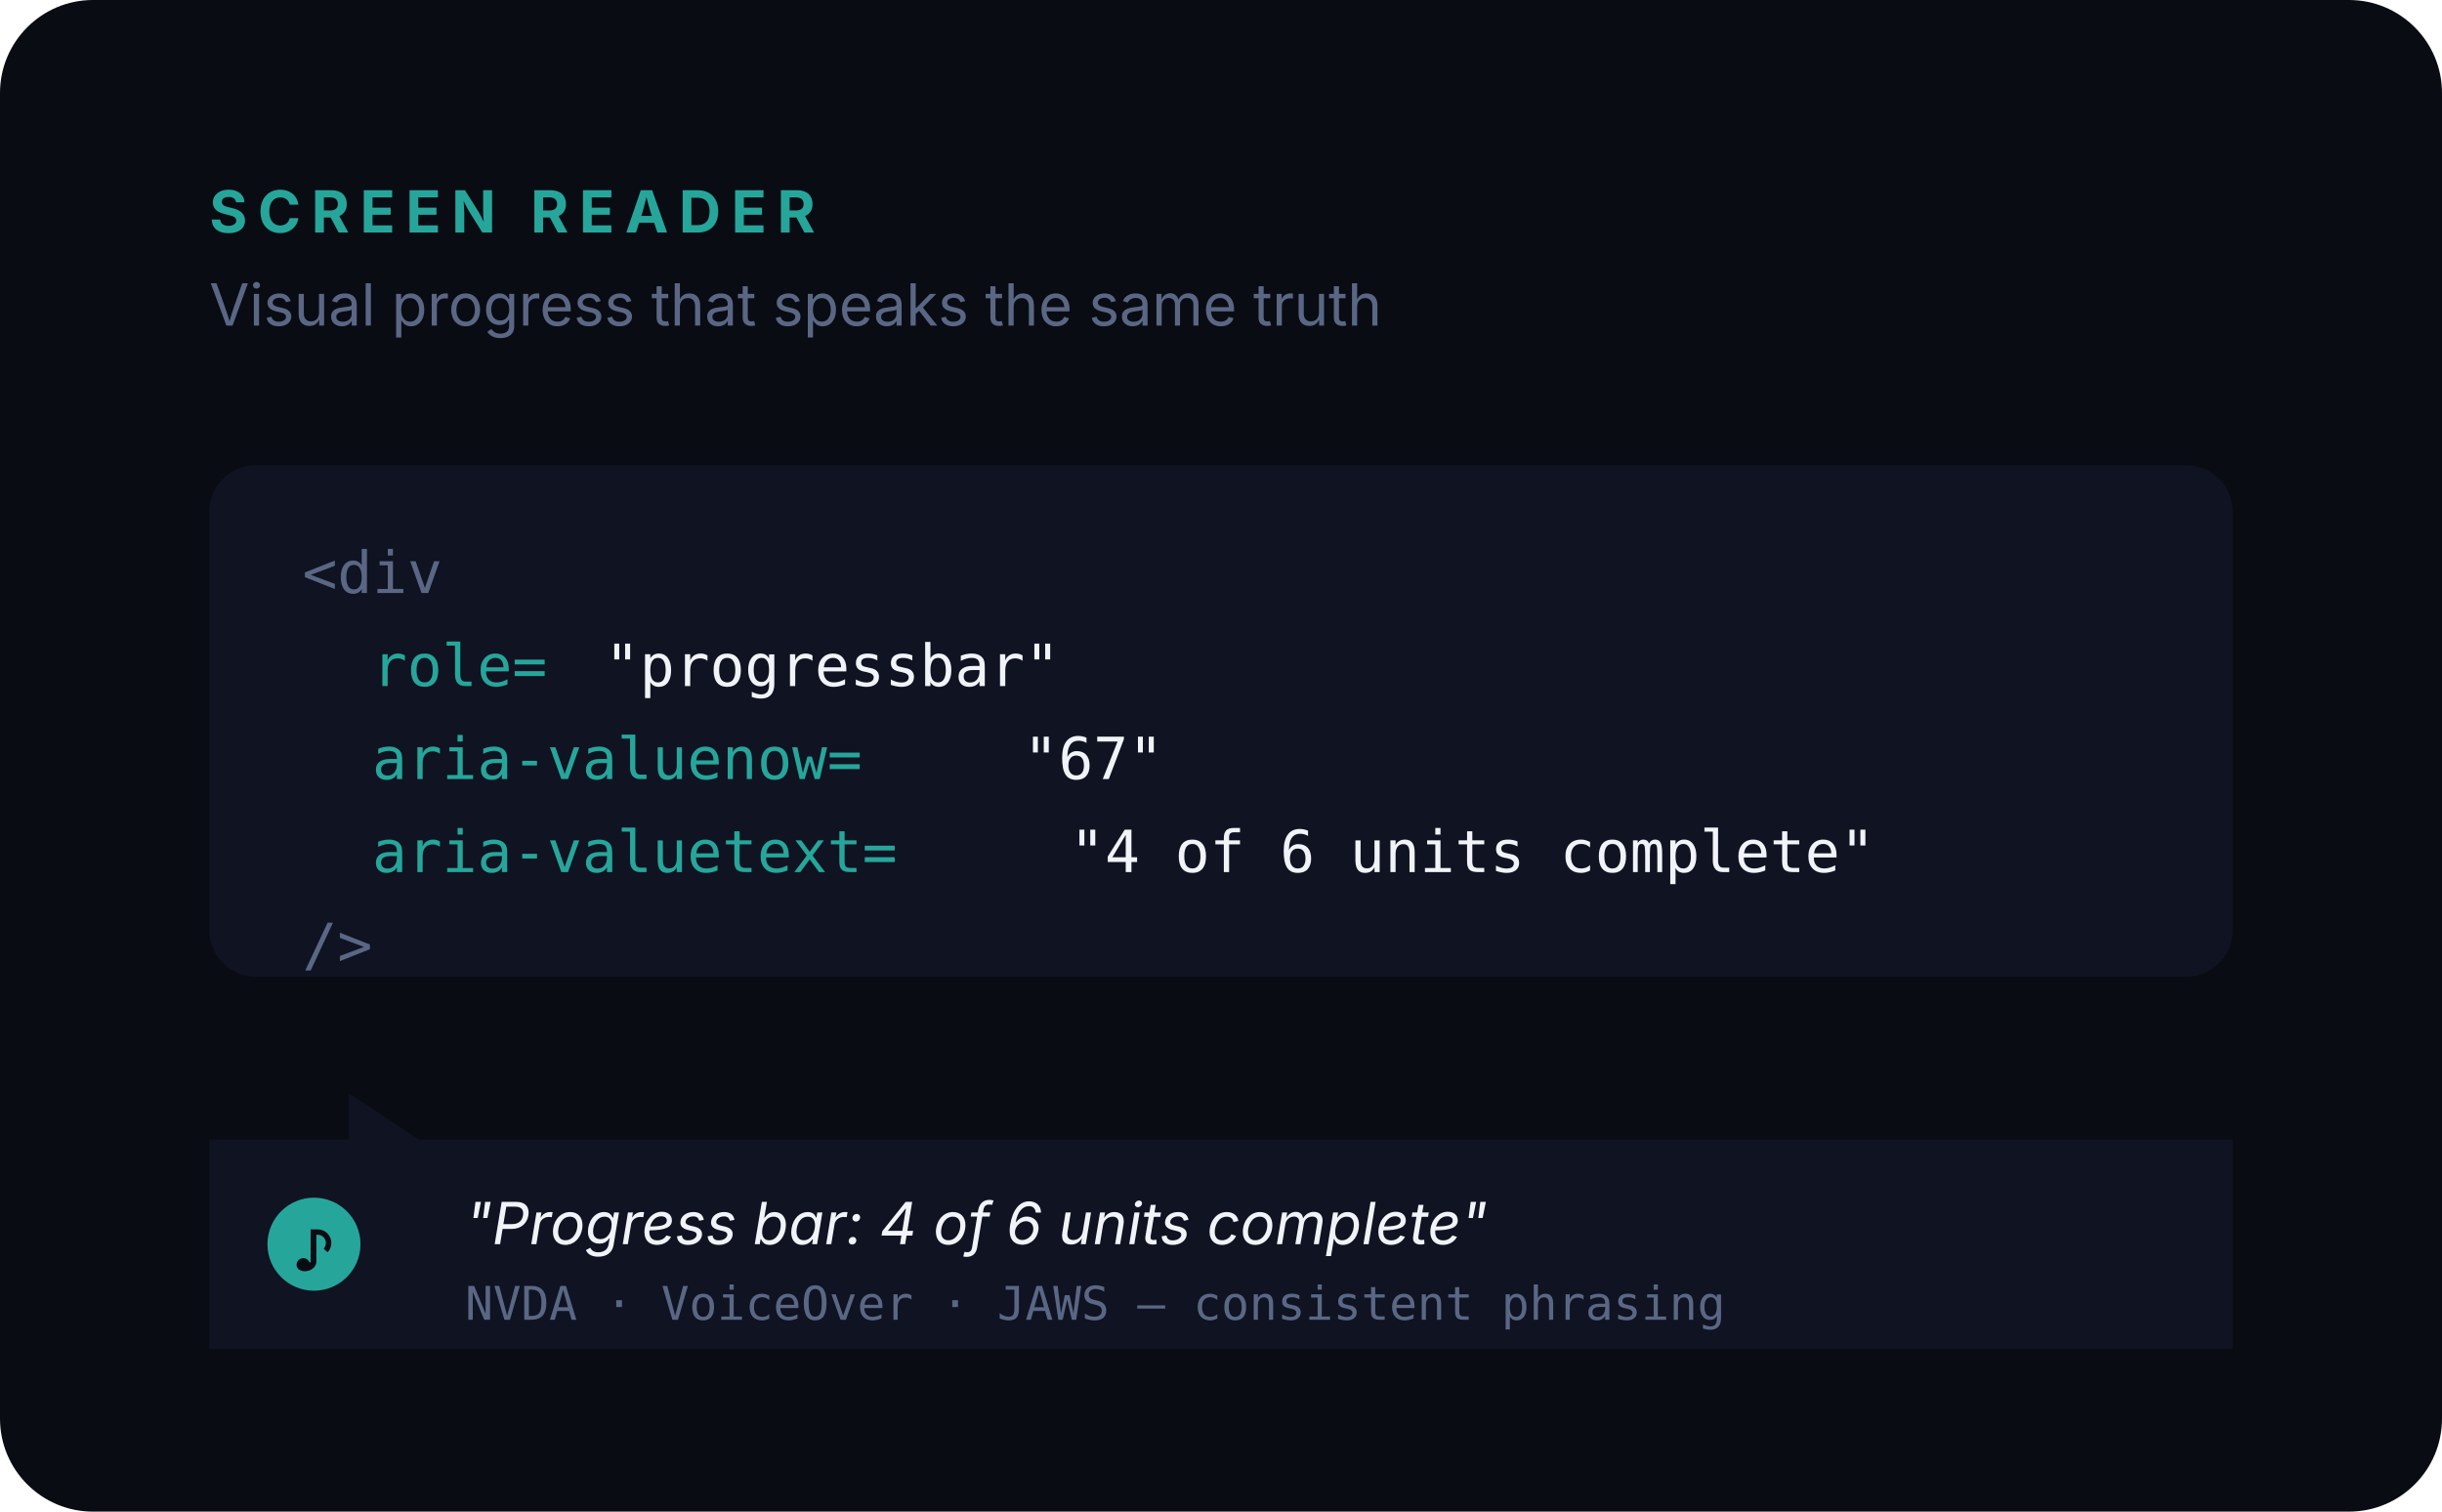
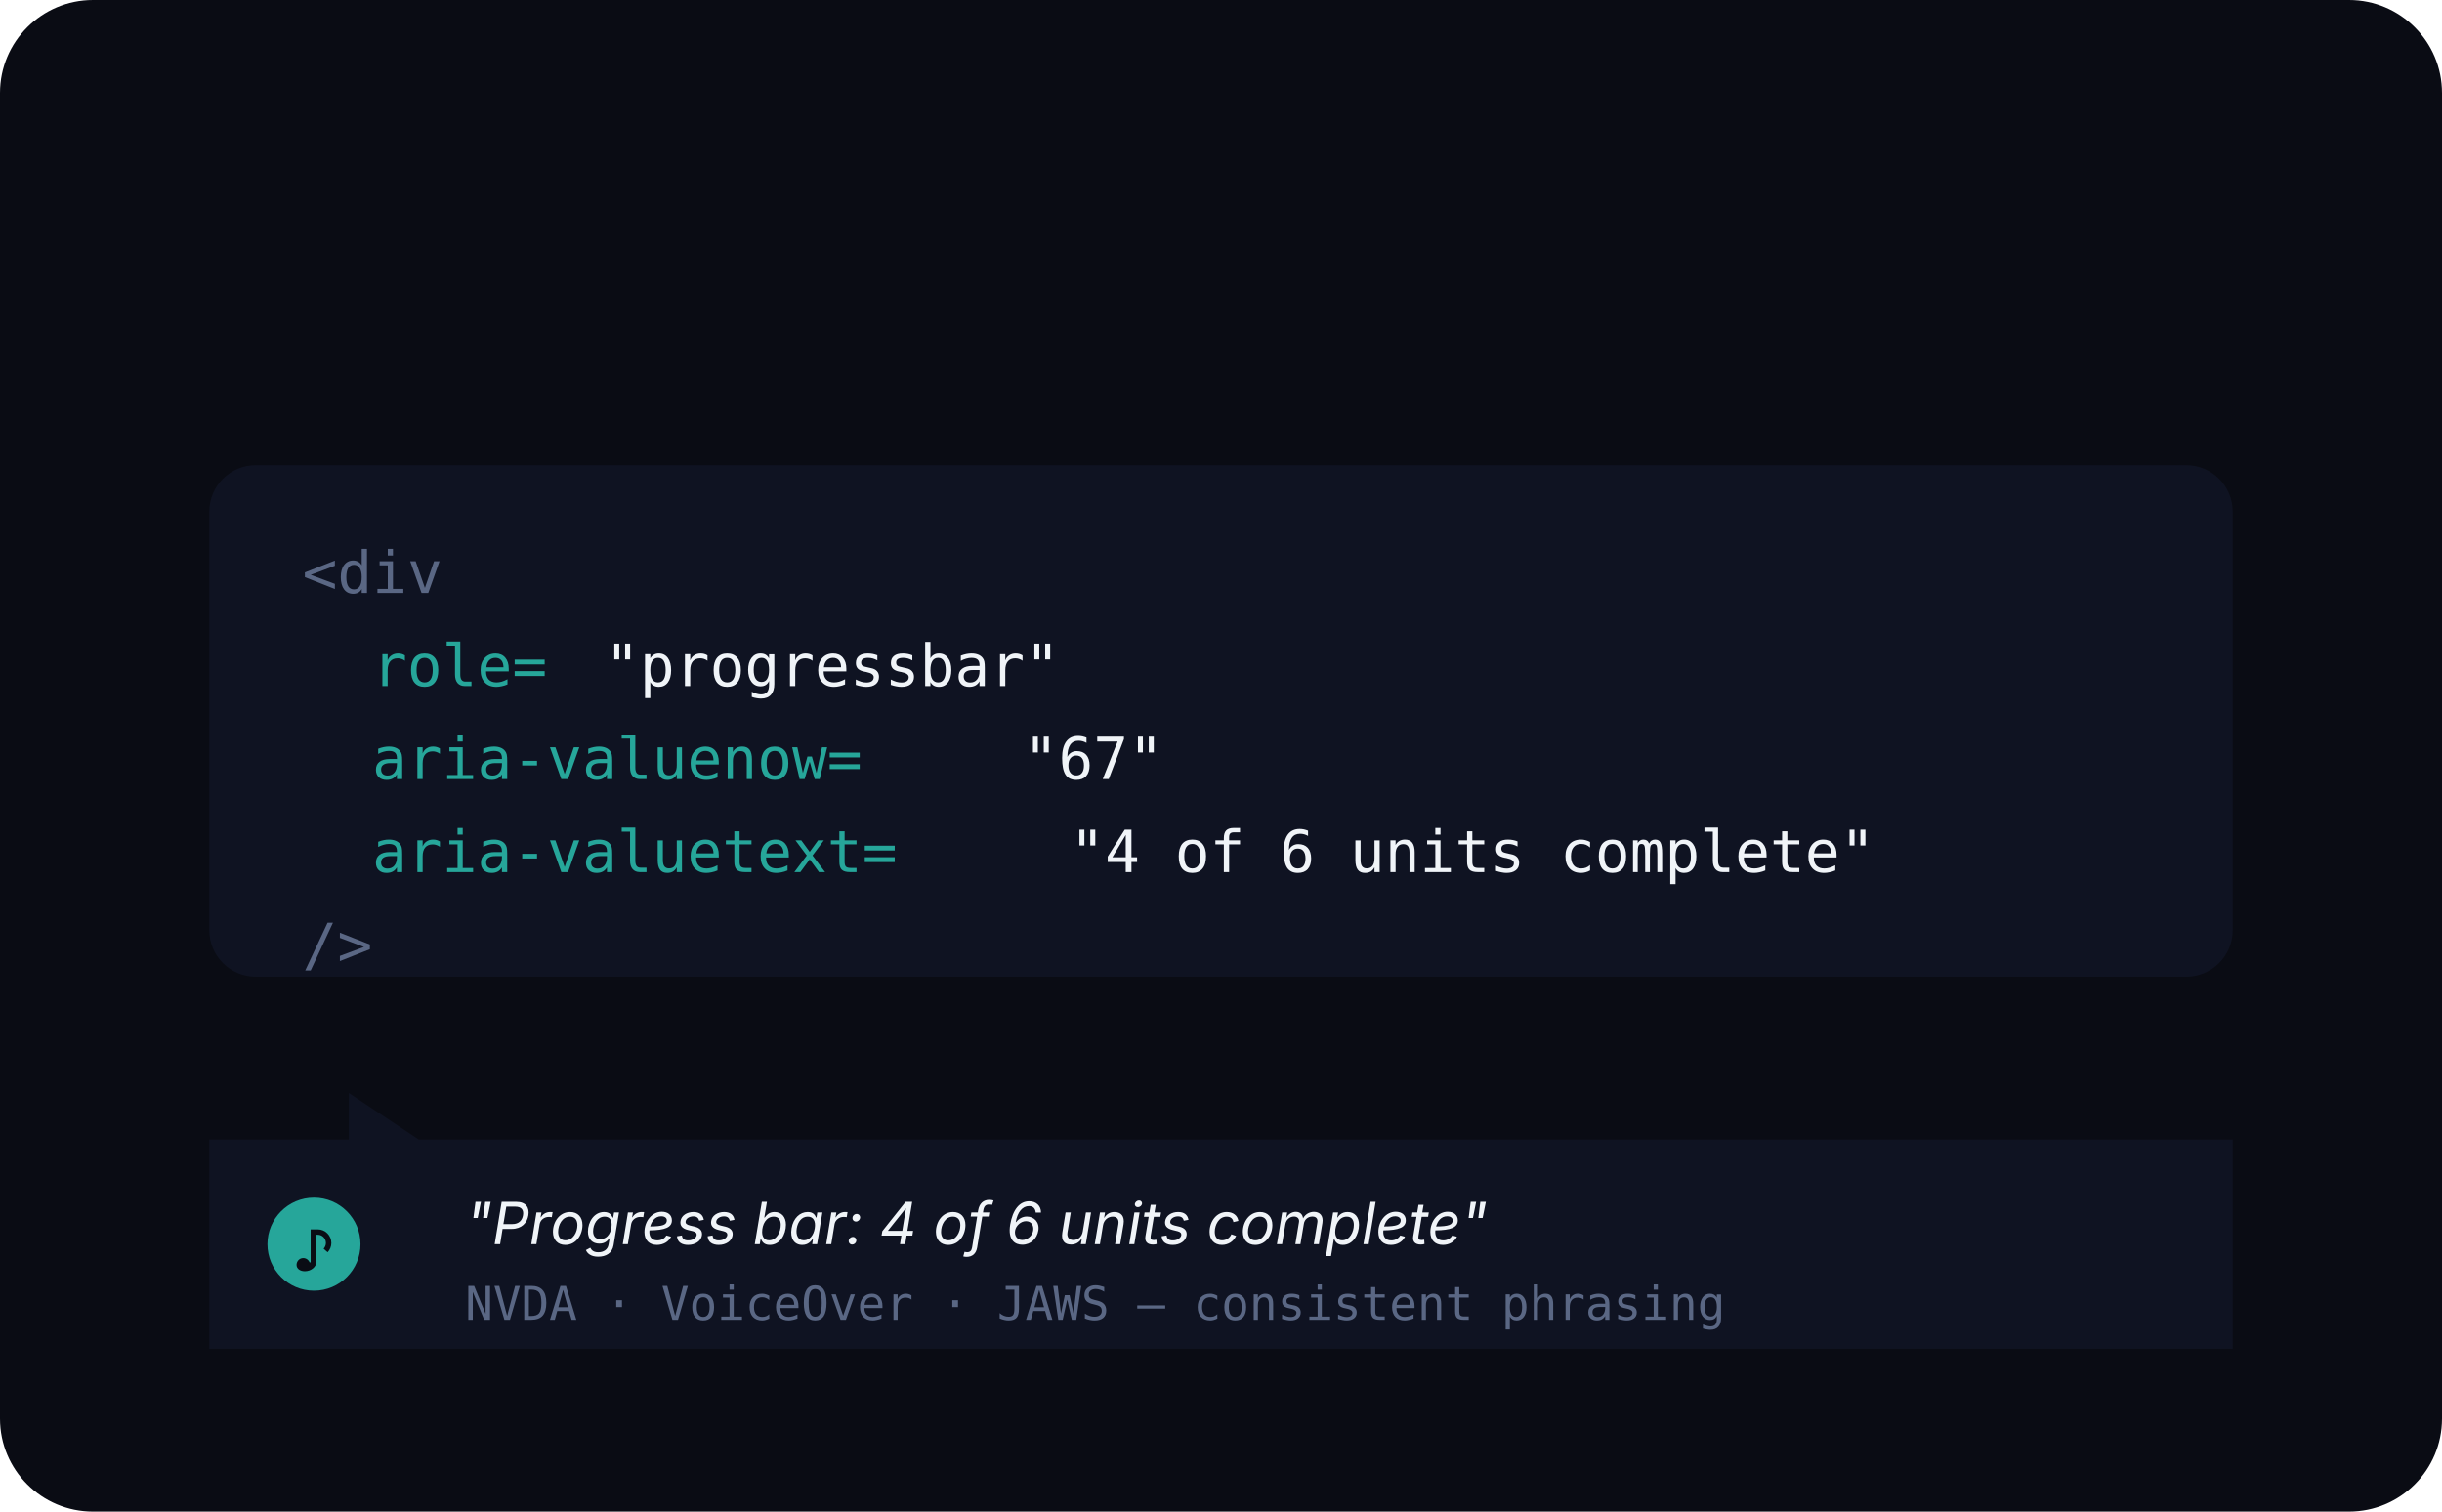
<svg xmlns="http://www.w3.org/2000/svg" width="420" height="260" viewBox="0 0 420 260" fill="none">
  <rect width="420" height="260" rx="16" fill="#0A0C14" />
-   <text x="36" y="40" font-family="'Inter', system-ui, sans-serif" font-size="10" font-weight="700" letter-spacing="0.18em" fill="#26A69A">SCREEN READER</text>
-   <text x="36" y="56" font-family="'Inter', system-ui, sans-serif" font-size="10" fill="#5A6784">Visual progress that speaks the same truth</text>
  <rect x="36" y="80" width="348" height="88" rx="8" fill="#0F1322" />
  <text x="52" y="102" font-family="'Menlo', 'Consolas', monospace" font-size="10" fill="#5A6784">&lt;div</text>
  <text x="64" y="118" font-family="'Menlo', 'Consolas', monospace" font-size="10" fill="#26A69A">role=</text>
  <text x="104" y="118" font-family="'Menlo', 'Consolas', monospace" font-size="10" fill="#F0F4F8">"progressbar"</text>
  <text x="64" y="134" font-family="'Menlo', 'Consolas', monospace" font-size="10" fill="#26A69A">aria-valuenow=</text>
  <text x="176" y="134" font-family="'Menlo', 'Consolas', monospace" font-size="10" fill="#F0F4F8">"67"</text>
  <text x="64" y="150" font-family="'Menlo', 'Consolas', monospace" font-size="10" fill="#26A69A">aria-valuetext=</text>
  <text x="184" y="150" font-family="'Menlo', 'Consolas', monospace" font-size="10" fill="#F0F4F8">"4 of 6 units complete"</text>
  <text x="52" y="166" font-family="'Menlo', 'Consolas', monospace" font-size="10" fill="#5A6784">/&gt;</text>
  <path d="M 36 196 L 60 196 L 60 188 L 72 196 L 384 196 L 384 232 L 36 232 Z" fill="#0F1322" />
  <circle cx="54" cy="214" r="8" fill="#26A69A" />
  <text x="54" y="218" font-family="'Inter', system-ui, sans-serif" font-size="9" font-weight="700" fill="#0A0C14" text-anchor="middle">♪</text>
  <text x="80" y="214" font-family="'Inter', system-ui, sans-serif" font-size="10" fill="#F0F4F8" font-style="italic">"Progress bar: 4 of 6 units complete"</text>
  <text x="80" y="227" font-family="'Menlo', 'Consolas', monospace" font-size="8" fill="#5A6784">NVDA · VoiceOver · JAWS — consistent phrasing</text>
</svg>
